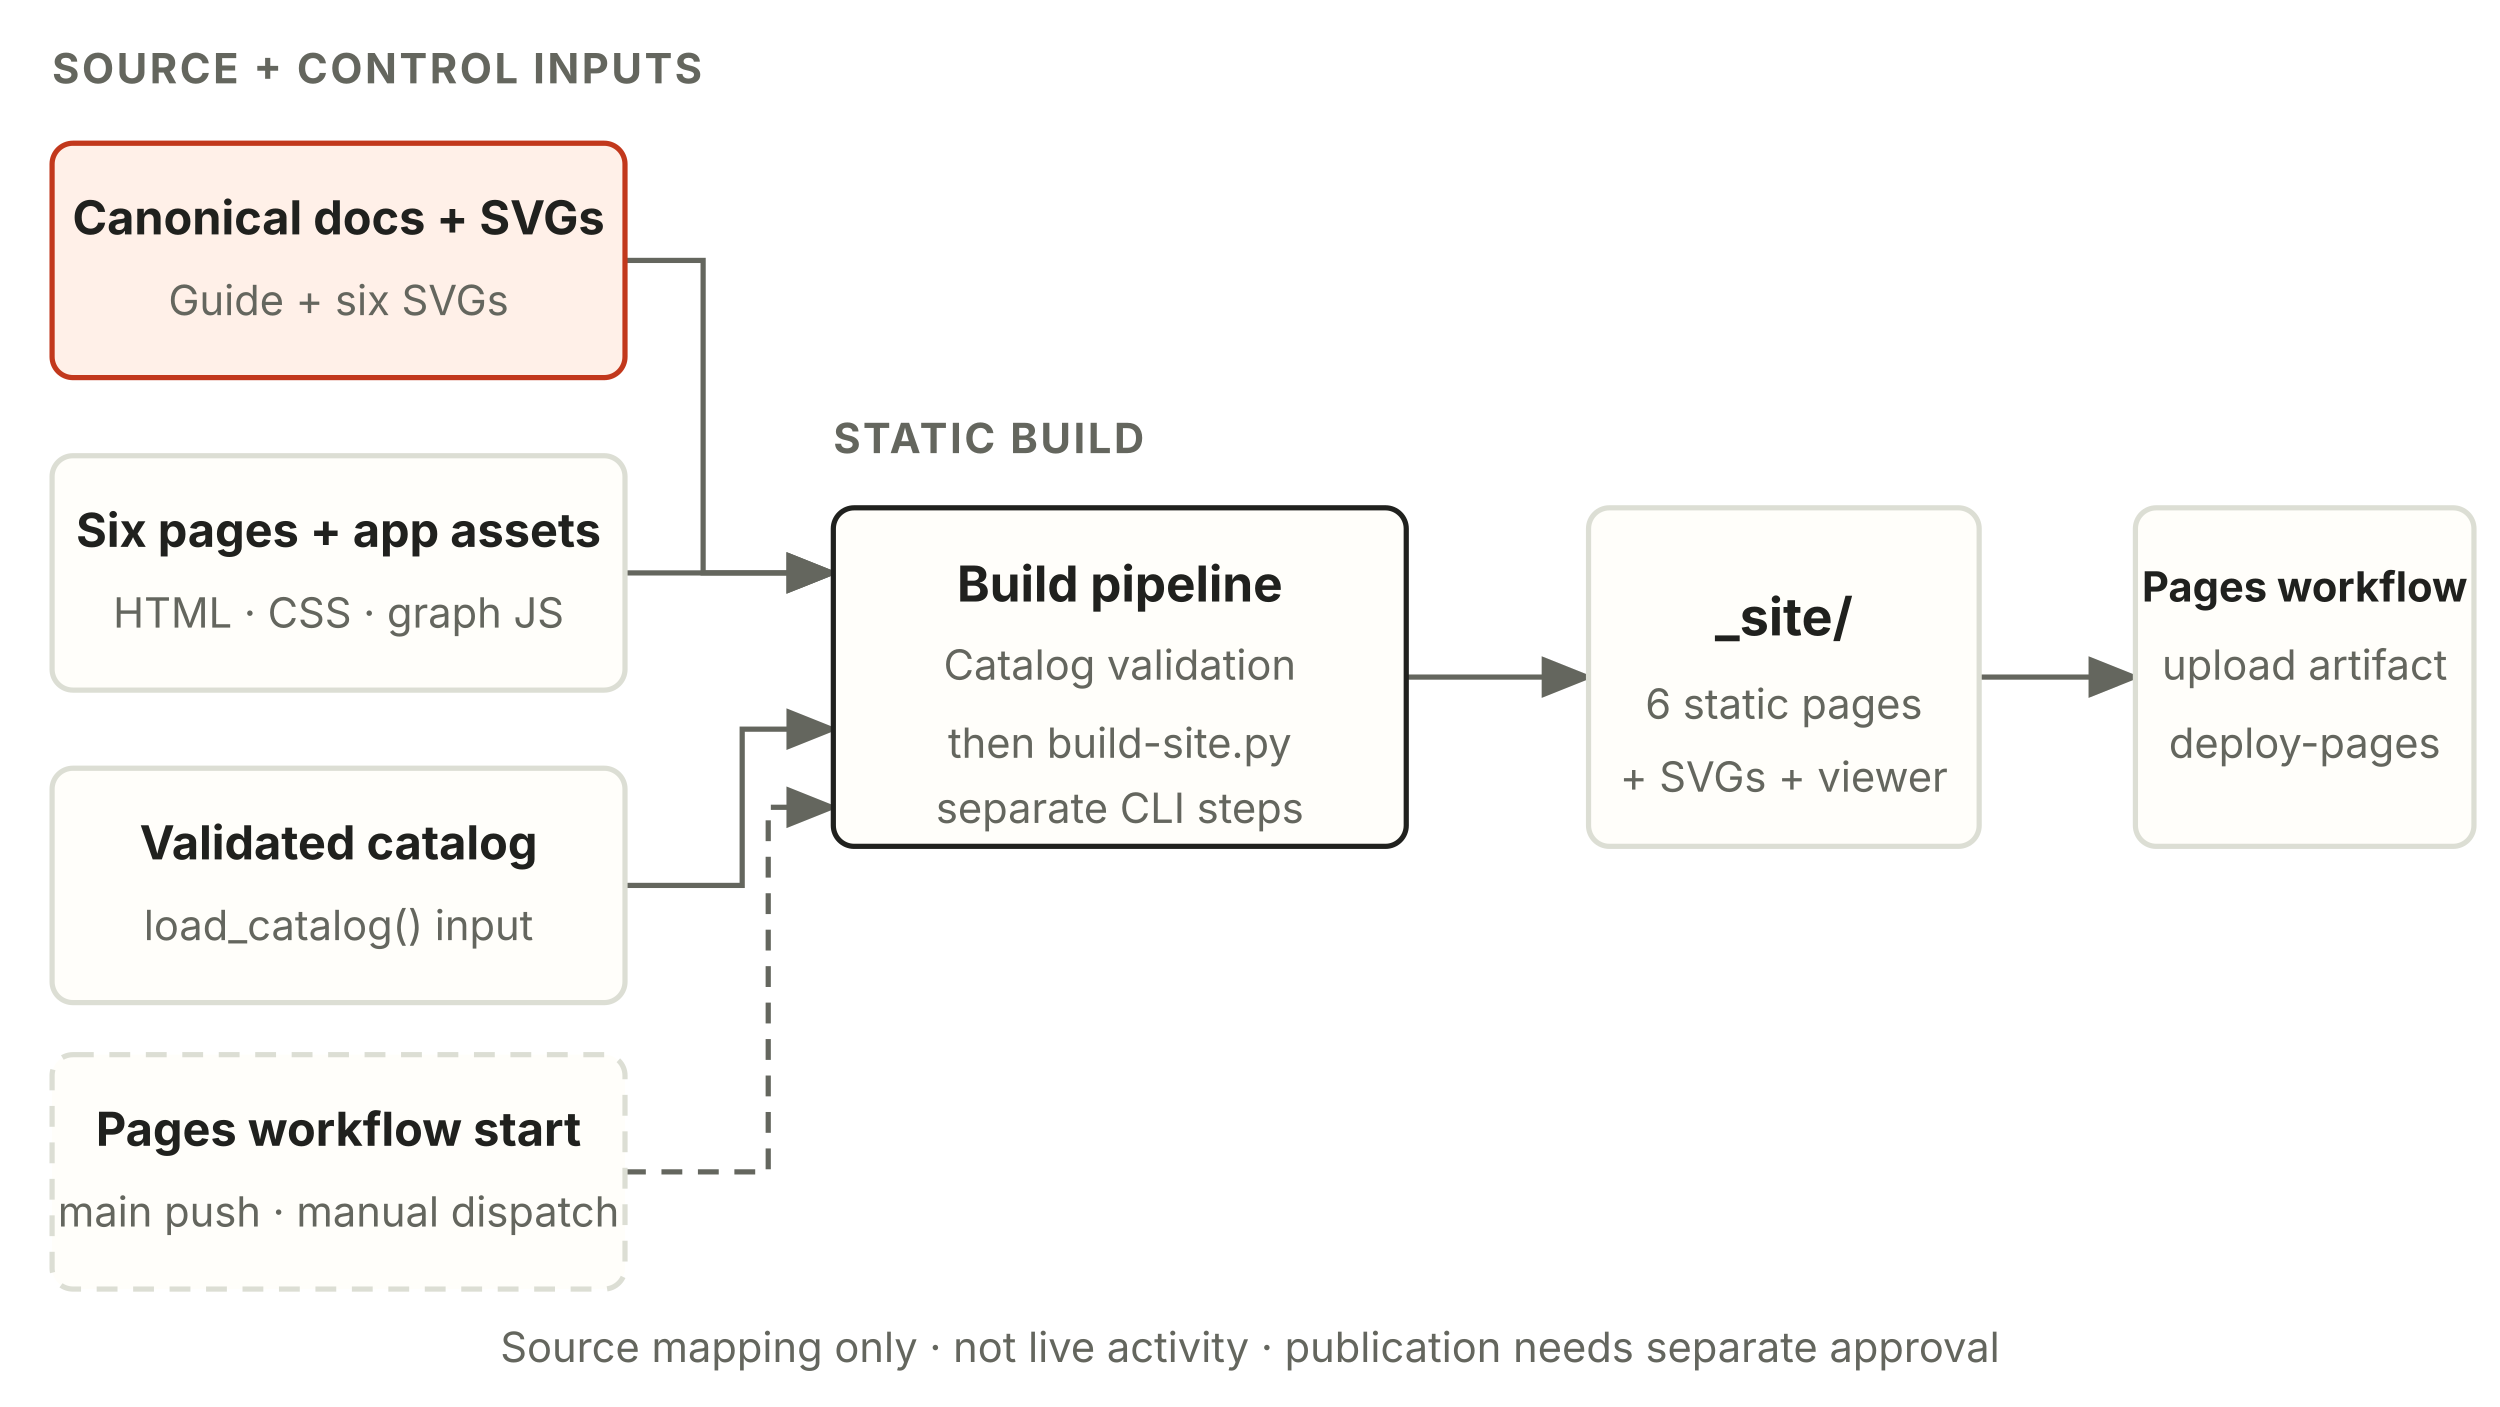
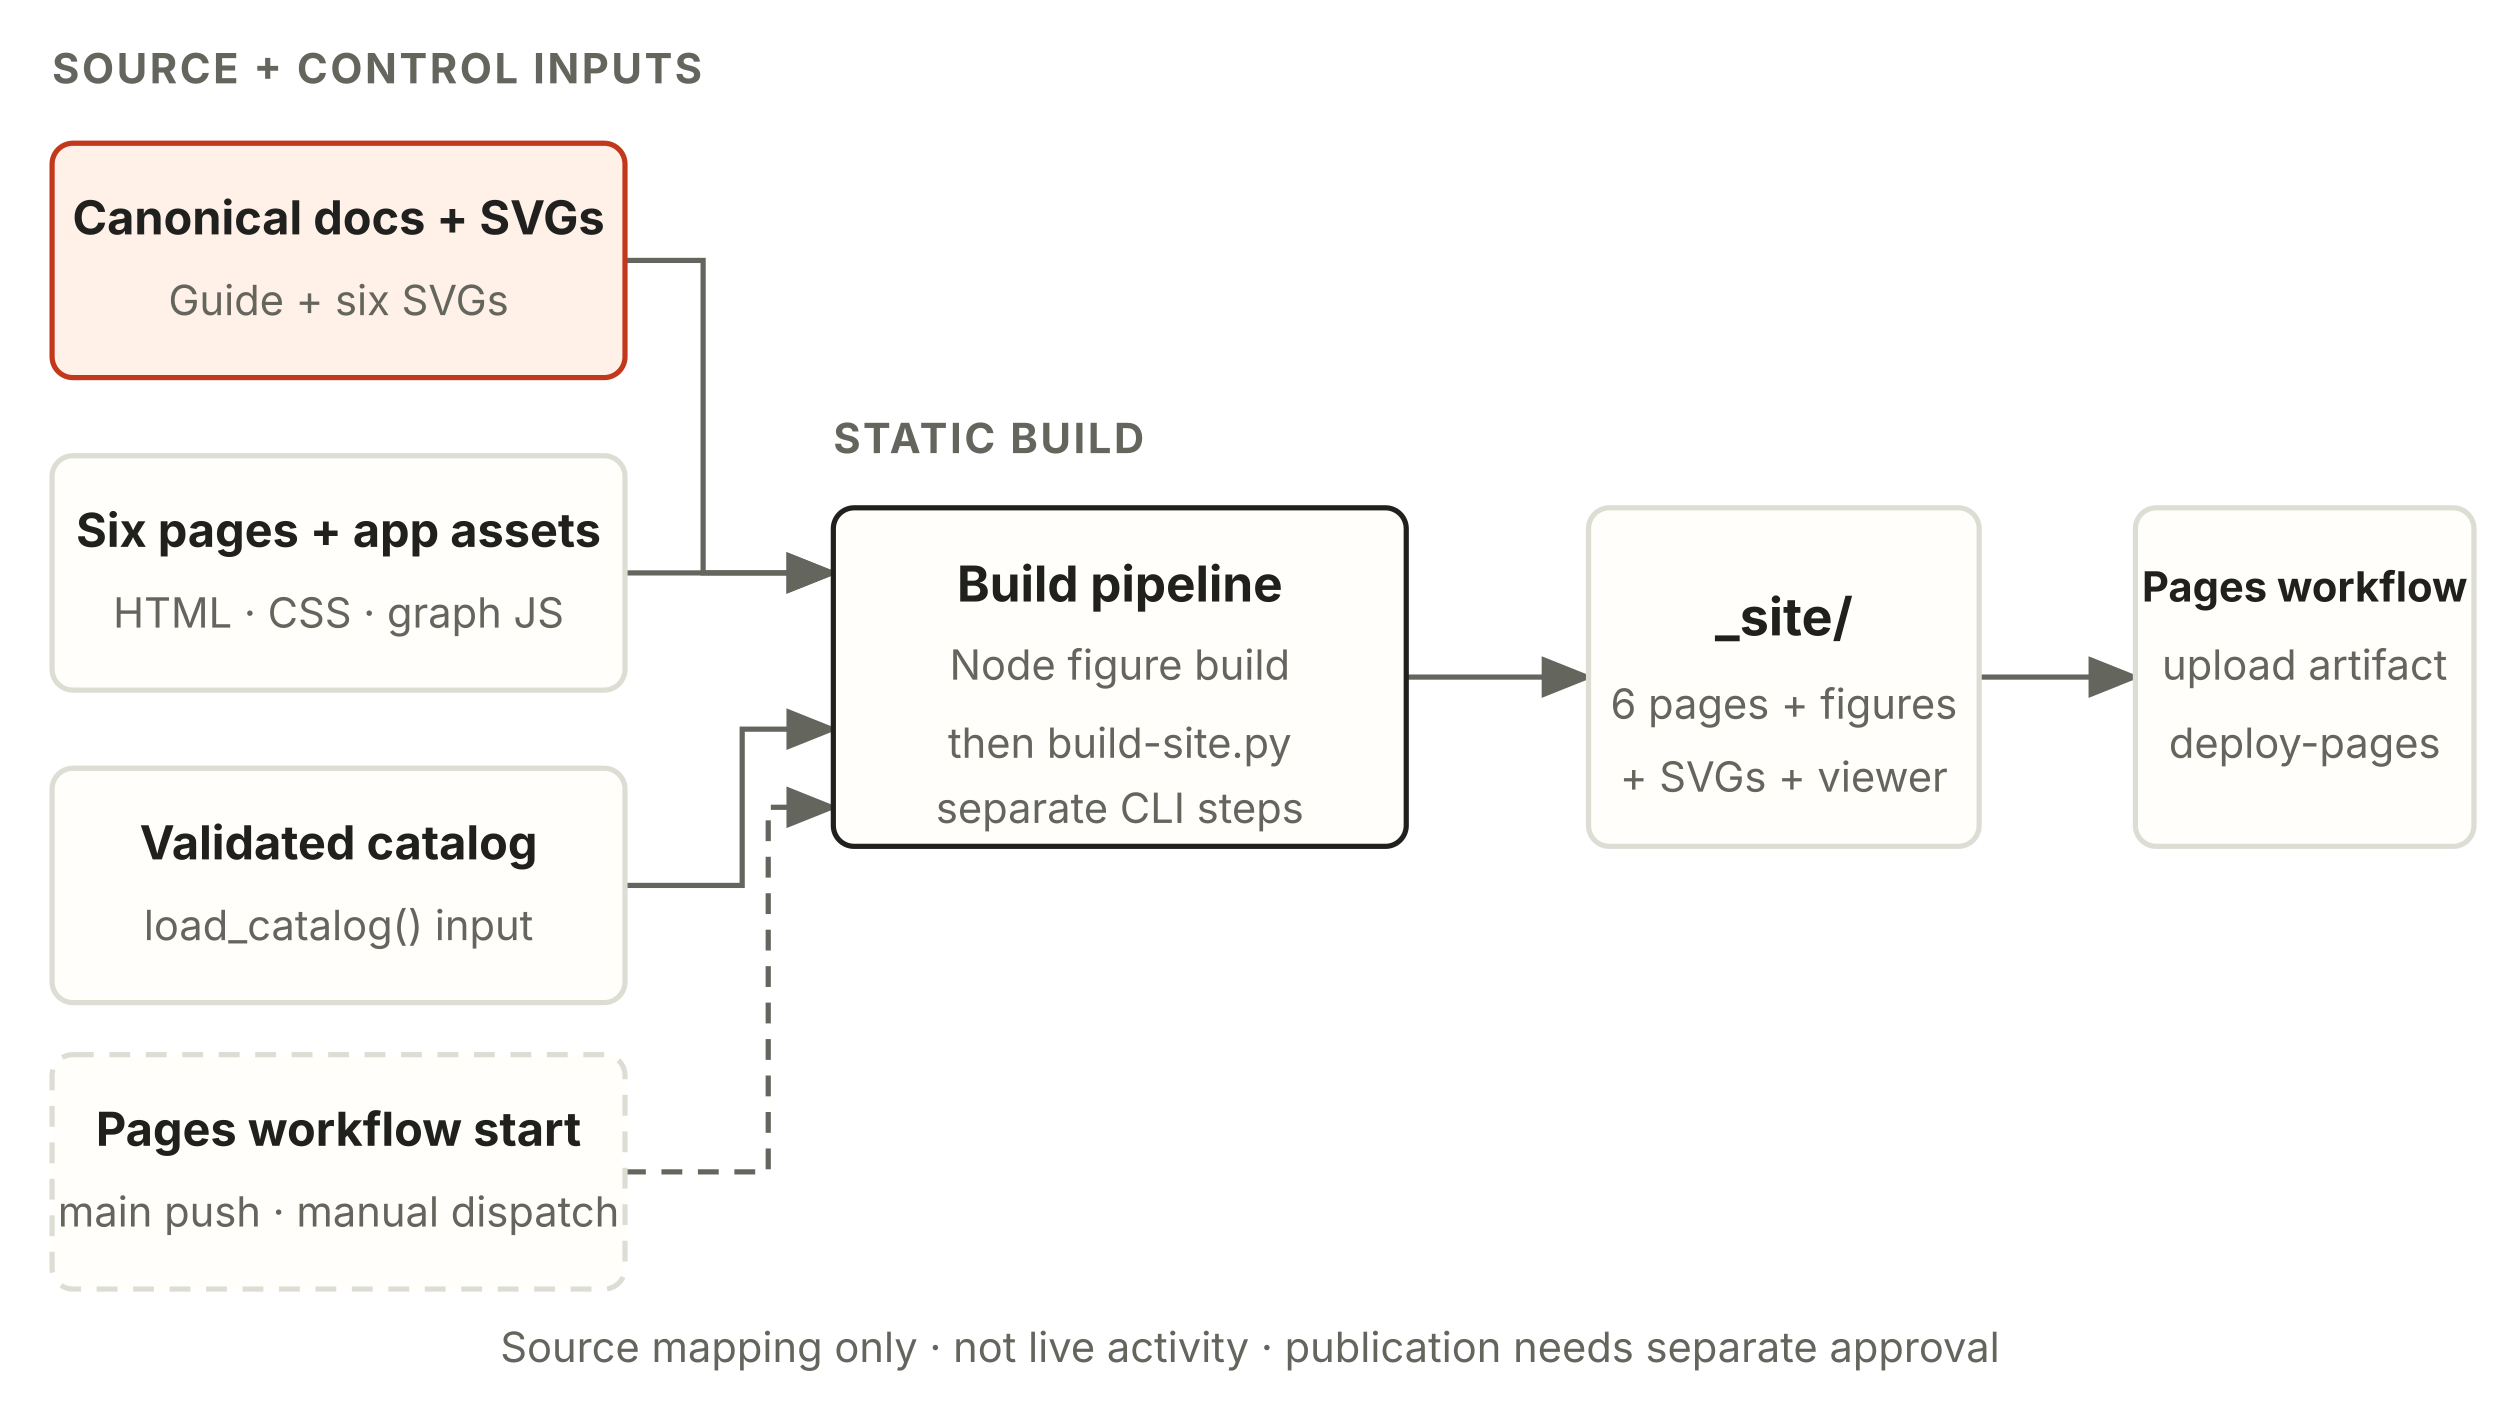
<svg xmlns="http://www.w3.org/2000/svg" width="960" height="540" viewBox="0 0 960 540" role="img" aria-labelledby="title desc" style="font-family:system-ui, -apple-system, BlinkMacSystemFont, 'Segoe UI', sans-serif; background:#f7f6f2">
  <defs>
    <marker id="arrow" markerWidth="10" markerHeight="8" refX="9" refY="4" orient="auto">
      <path d="M0 0 10 4 0 8Z" fill="#64665e" />
    </marker>
  </defs>
  <text x="20" y="32" fill="#64665e" font-size="16" font-weight="700" letter-spacing="1">SOURCE + CONTROL INPUTS</text>
  <text x="320" y="174" fill="#64665e" font-size="16" font-weight="700" letter-spacing="1">STATIC BUILD</text>
  <g fill="none" stroke="#64665e" stroke-width="2" marker-end="url(#arrow)">
    <path d="M240 100H270V220H320" />
    <path d="M240 220H320" />
    <path d="M240 340H285V280H320" />
    <path d="M240 450H295V310H320" stroke-dasharray="8 6" />
    <path d="M540 260H610" />
    <path d="M760 260H820" />
  </g>
  <g>
    <rect x="20" y="55" width="220" height="90" rx="8" fill="#fff0e8" stroke="#c2381c" stroke-width="2" />
    <text x="130" y="90" text-anchor="middle" fill="#20211e" font-size="18" font-weight="700">Canonical docs + SVGs</text>
    <text x="130" y="121" text-anchor="middle" fill="#64665e" font-size="16">Guide + six SVGs</text>
    <rect x="20" y="175" width="220" height="90" rx="8" fill="#fffefa" stroke="#dcded4" stroke-width="2" />
    <text x="130" y="210" text-anchor="middle" fill="#20211e" font-size="18" font-weight="700">Six pages + app assets</text>
    <text x="130" y="241" text-anchor="middle" fill="#64665e" font-size="16">HTML · CSS · graph JS</text>
    <rect x="20" y="295" width="220" height="90" rx="8" fill="#fffefa" stroke="#dcded4" stroke-width="2" />
    <text x="130" y="330" text-anchor="middle" fill="#20211e" font-size="18" font-weight="700">Validated catalog</text>
    <text x="130" y="361" text-anchor="middle" fill="#64665e" font-size="16">load_catalog() input</text>
    <rect x="20" y="405" width="220" height="90" rx="8" fill="#fffefa" stroke="#dcded4" stroke-width="2" stroke-dasharray="8 6" />
    <text x="130" y="440" text-anchor="middle" fill="#20211e" font-size="18" font-weight="700">Pages workflow start</text>
    <text x="130" y="471" text-anchor="middle" fill="#64665e" font-size="16">main push · manual dispatch</text>
    <rect x="320" y="195" width="220" height="130" rx="8" fill="#fffefa" stroke="#20211e" stroke-width="2" />
    <text x="430" y="231" text-anchor="middle" fill="#20211e" font-size="19" font-weight="700">Build pipeline</text>
-     <text x="430" y="261" text-anchor="middle" fill="#64665e" font-size="16">Catalog validation</text>
+     <text x="430" y="261" text-anchor="middle" fill="#64665e" font-size="16">Node figure build</text>
    <text x="430" y="291" text-anchor="middle" fill="#64665e" font-size="16">then build-site.py</text>
    <text x="430" y="316" text-anchor="middle" fill="#64665e" font-size="16">separate CLI steps</text>
    <rect x="610" y="195" width="150" height="130" rx="8" fill="#fffefa" stroke="#dcded4" stroke-width="2" />
    <text x="685" y="244" text-anchor="middle" fill="#20211e" font-size="20" font-weight="700">_site/</text>
-     <text x="685" y="276" text-anchor="middle" fill="#64665e" font-size="16">6 static pages</text>
+     <text x="685" y="276" text-anchor="middle" fill="#64665e" font-size="16">6 pages + figures</text>
    <text x="685" y="304" text-anchor="middle" fill="#64665e" font-size="16">+ SVGs + viewer</text>
    <rect x="820" y="195" width="130" height="130" rx="8" fill="#fffefa" stroke="#dcded4" stroke-width="2" />
    <text x="885" y="231" text-anchor="middle" fill="#20211e" font-size="16" font-weight="700">Pages workflow</text>
    <text x="885" y="261" text-anchor="middle" fill="#64665e" font-size="16">upload artifact</text>
    <text x="885" y="291" text-anchor="middle" fill="#64665e" font-size="16">deploy-pages</text>
  </g>
  <text x="480" y="523" text-anchor="middle" fill="#64665e" font-size="16">Source mapping only · not live activity · publication needs separate approval</text>
</svg>
